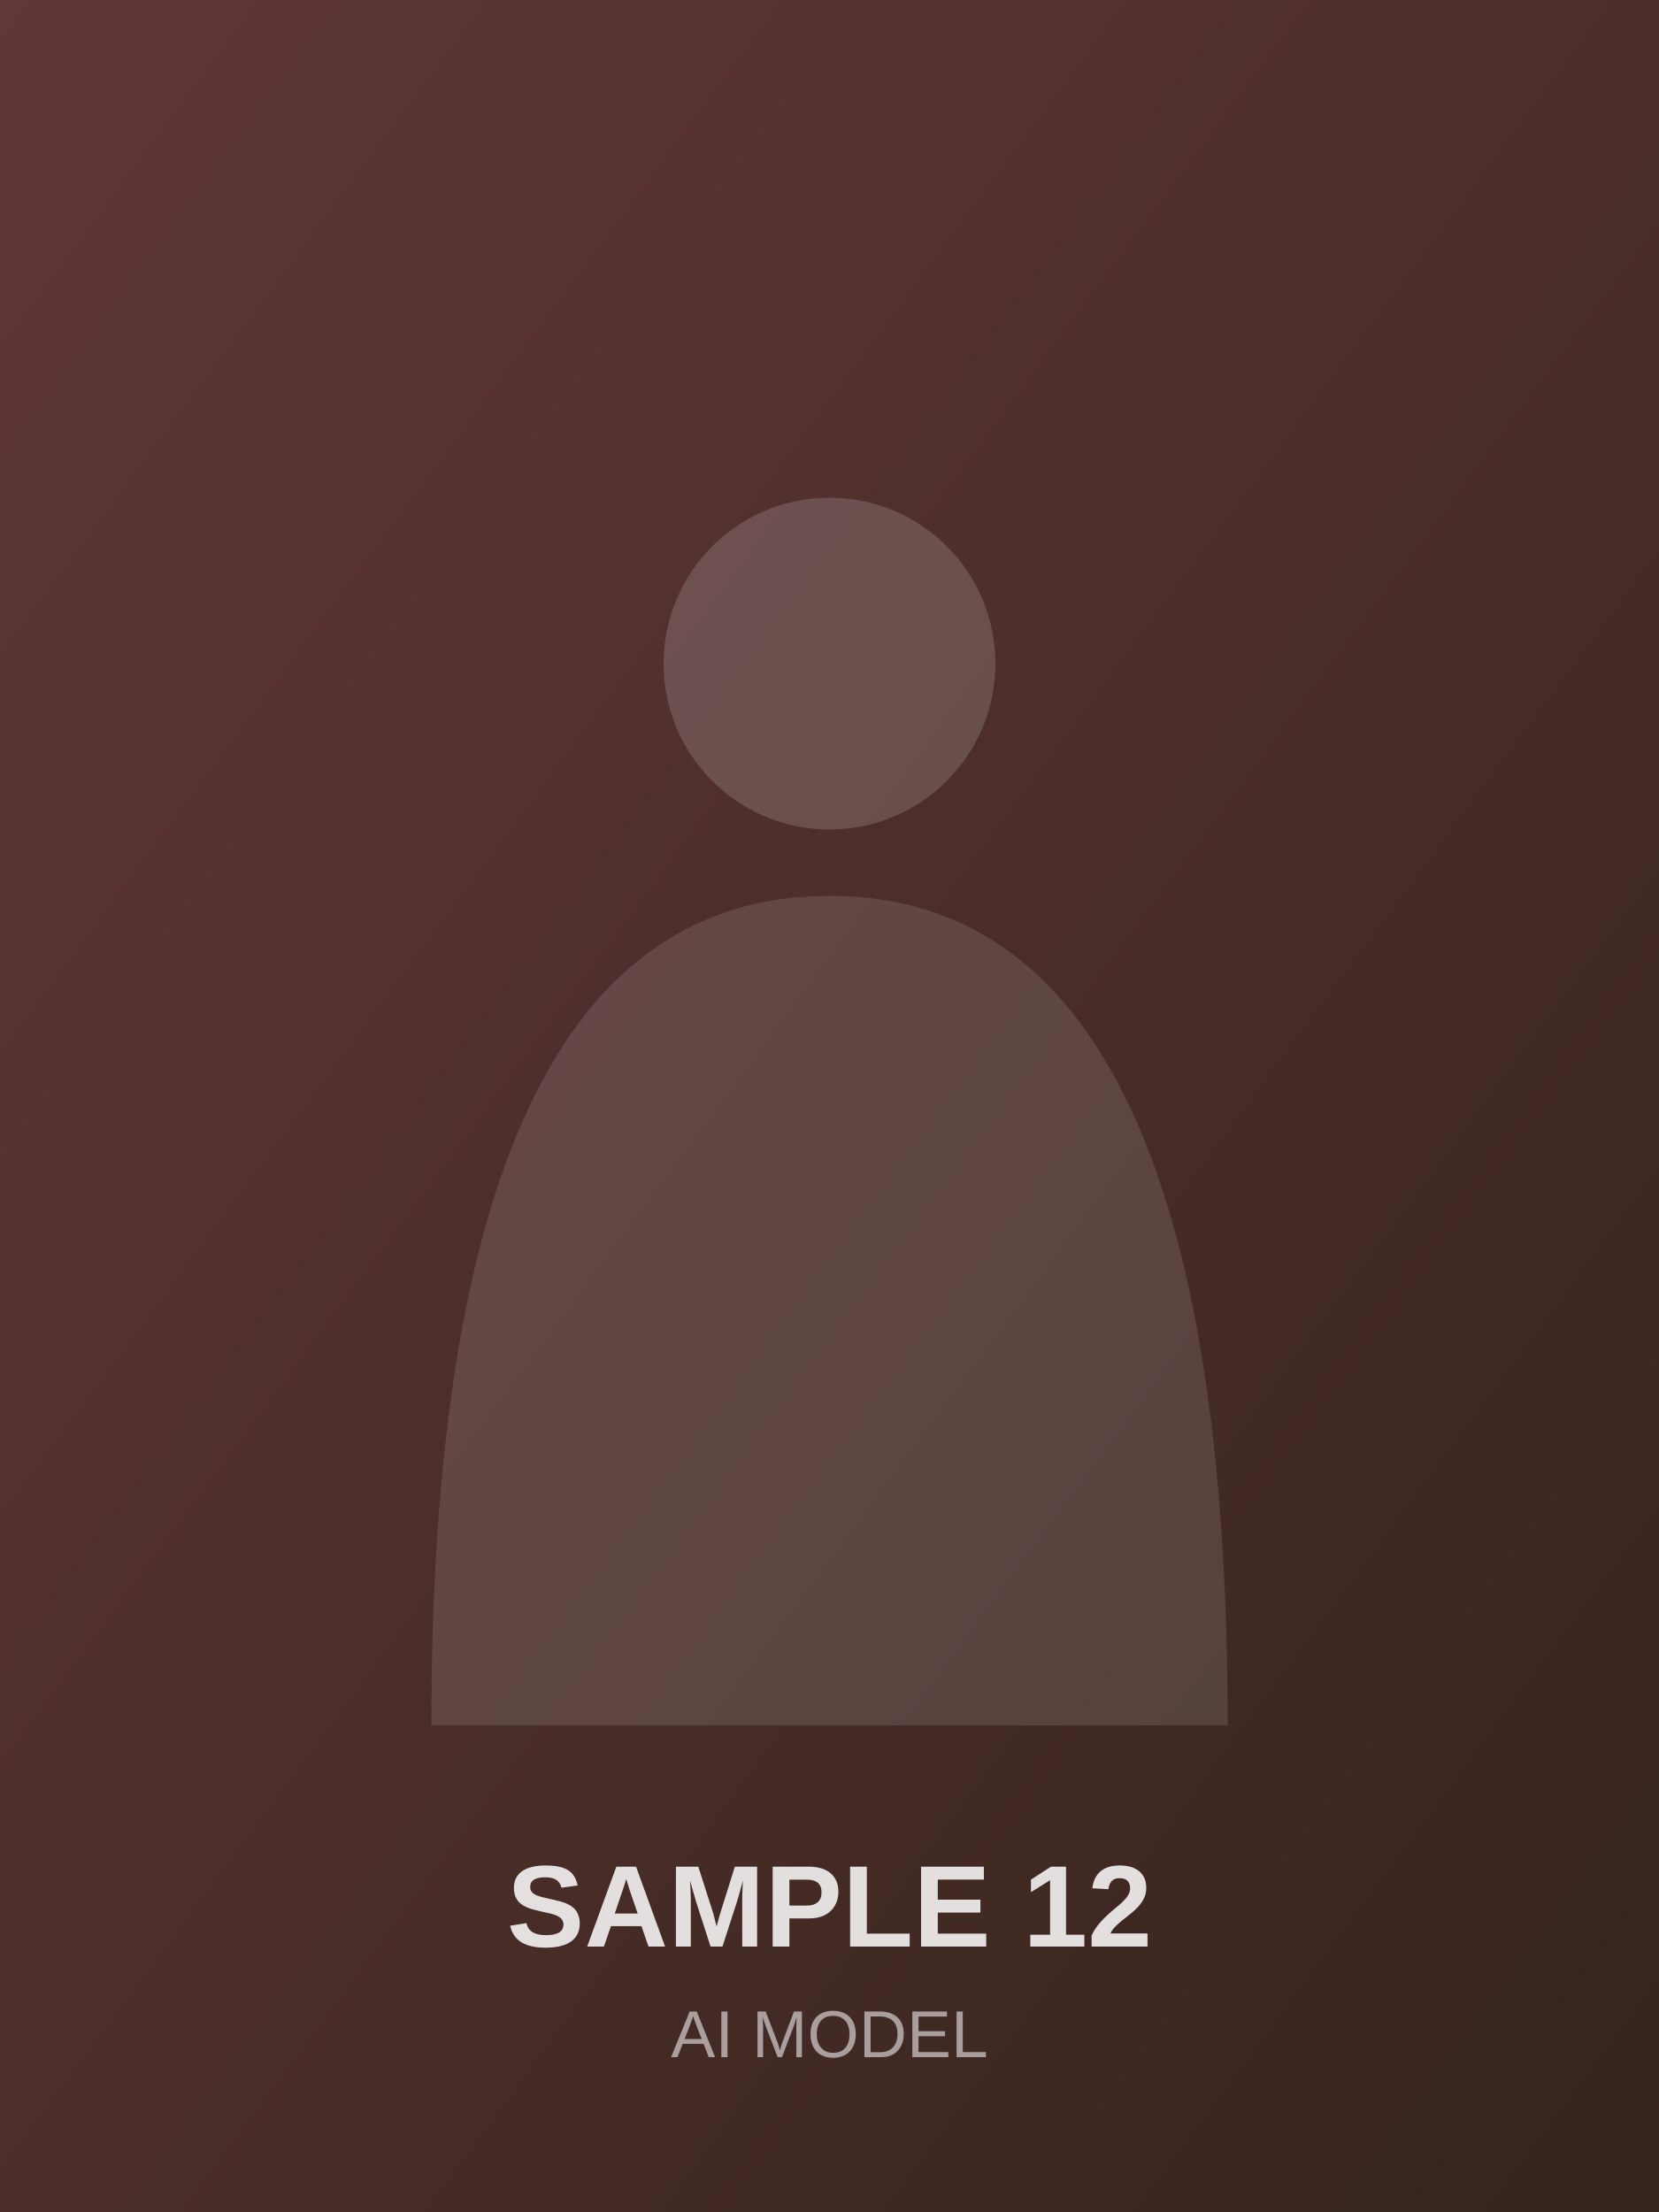
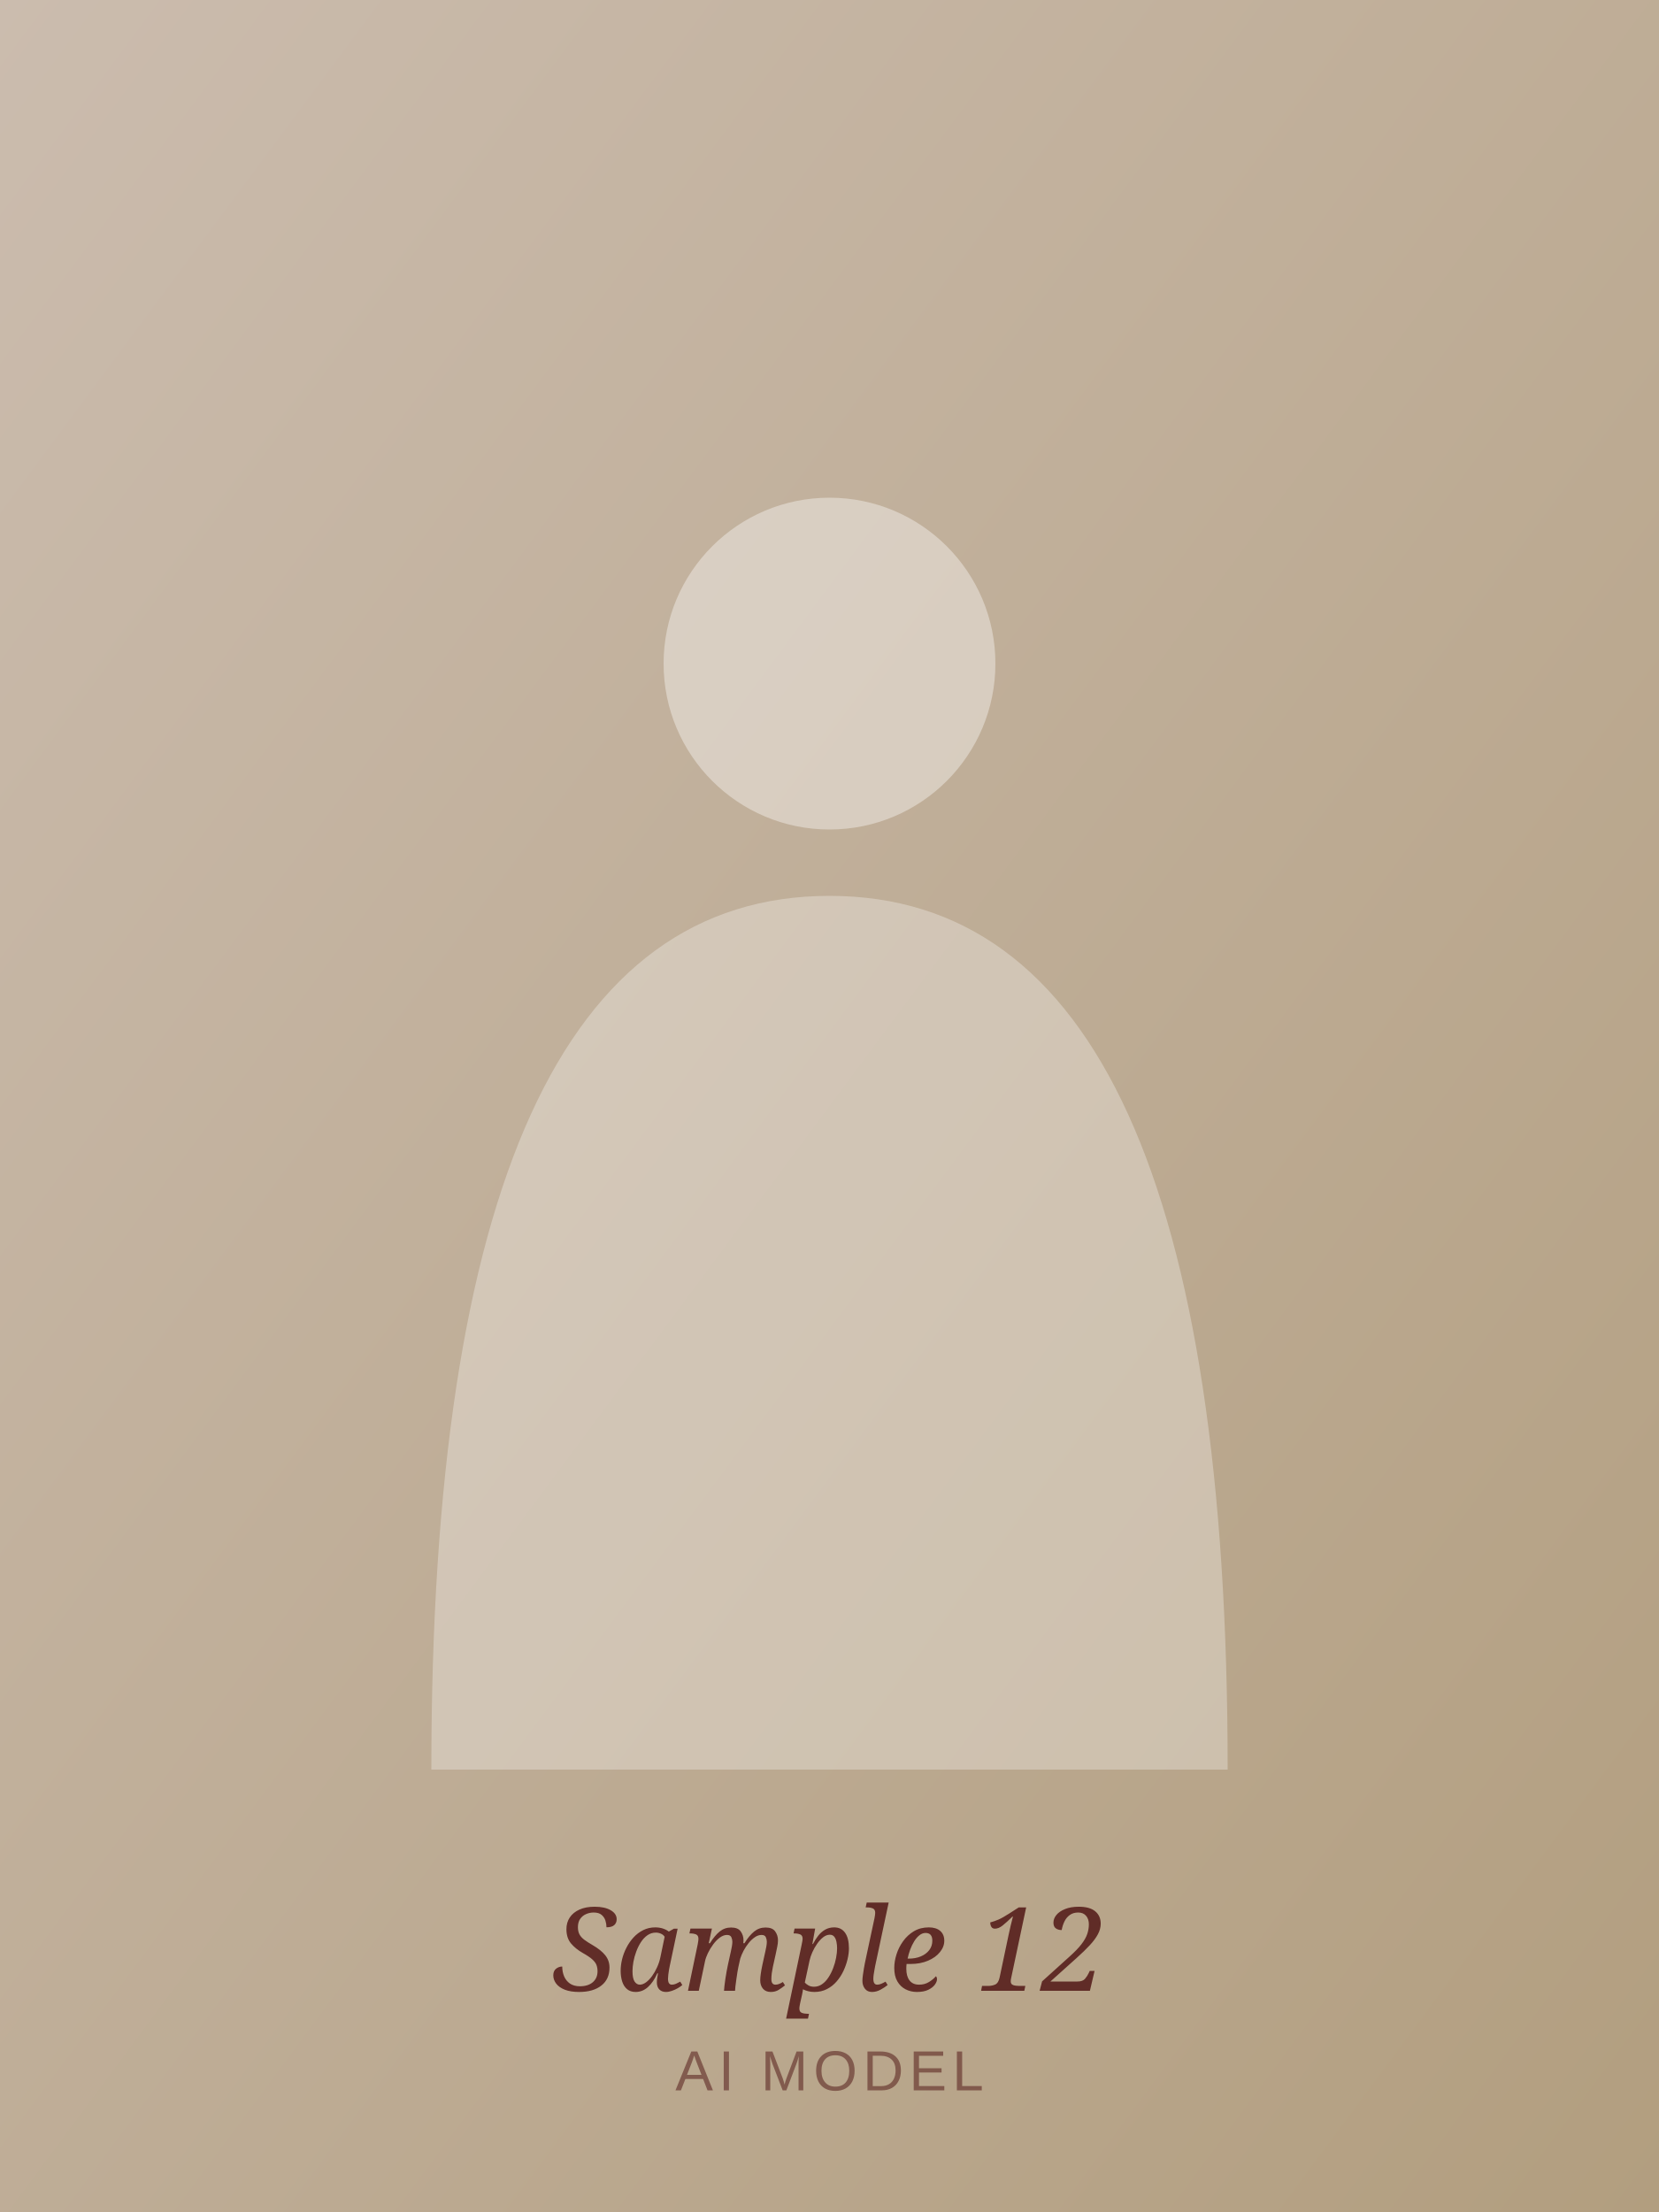
<svg xmlns="http://www.w3.org/2000/svg" viewBox="0 0 600 800" width="600" height="800">
  <defs>
    <linearGradient id="g" x1="0" y1="0" x2="1" y2="1">
-       <stop offset="0" stop-color="#613738" />
-       <stop offset="1" stop-color="#35241c" />
+       <stop offset="0" stop-color="#cbbcae" />
+       <stop offset="1" stop-color="#b29e7f" />
    </linearGradient>
  </defs>
  <rect width="600" height="800" fill="url(#g)" />
-   <circle cx="300.0" cy="240.0" r="60.0" fill="#ffffff" fill-opacity=".16" />
-   <path d="M156.0 624.0 Q156.0 324.0 300.0 324.0 Q444.0 324.0 444.0 624.0 Z" fill="#ffffff" fill-opacity=".12" />
-   <text x="50%" y="704.0" text-anchor="middle" font-family="Arial, sans-serif" font-size="42" font-weight="700" fill="#fff" fill-opacity=".85">SAMPLE 12</text>
-   <text x="50%" y="744.0" text-anchor="middle" font-family="Arial, sans-serif" font-size="24.0" fill="#fff" fill-opacity=".55">AI MODEL</text>
+   <circle cx="300.0" cy="240.0" r="60.0" fill="#fff" fill-opacity=".38" />
+   <path d="M156.0 640.0 Q156.0 324.0 300.0 324.0 Q444.0 324.0 444.0 640.0 Z" fill="#fff" fill-opacity=".30" />
+   <text x="50%" y="720.0" text-anchor="middle" font-family="Georgia, serif" font-style="italic" font-size="42" fill="#4a0e0e" fill-opacity=".8">Sample 12</text>
+   <text x="50%" y="756.0" text-anchor="middle" font-family="Arial, sans-serif" font-size="20.4" letter-spacing="2" fill="#4a0e0e" fill-opacity=".5">AI MODEL</text>
</svg>
